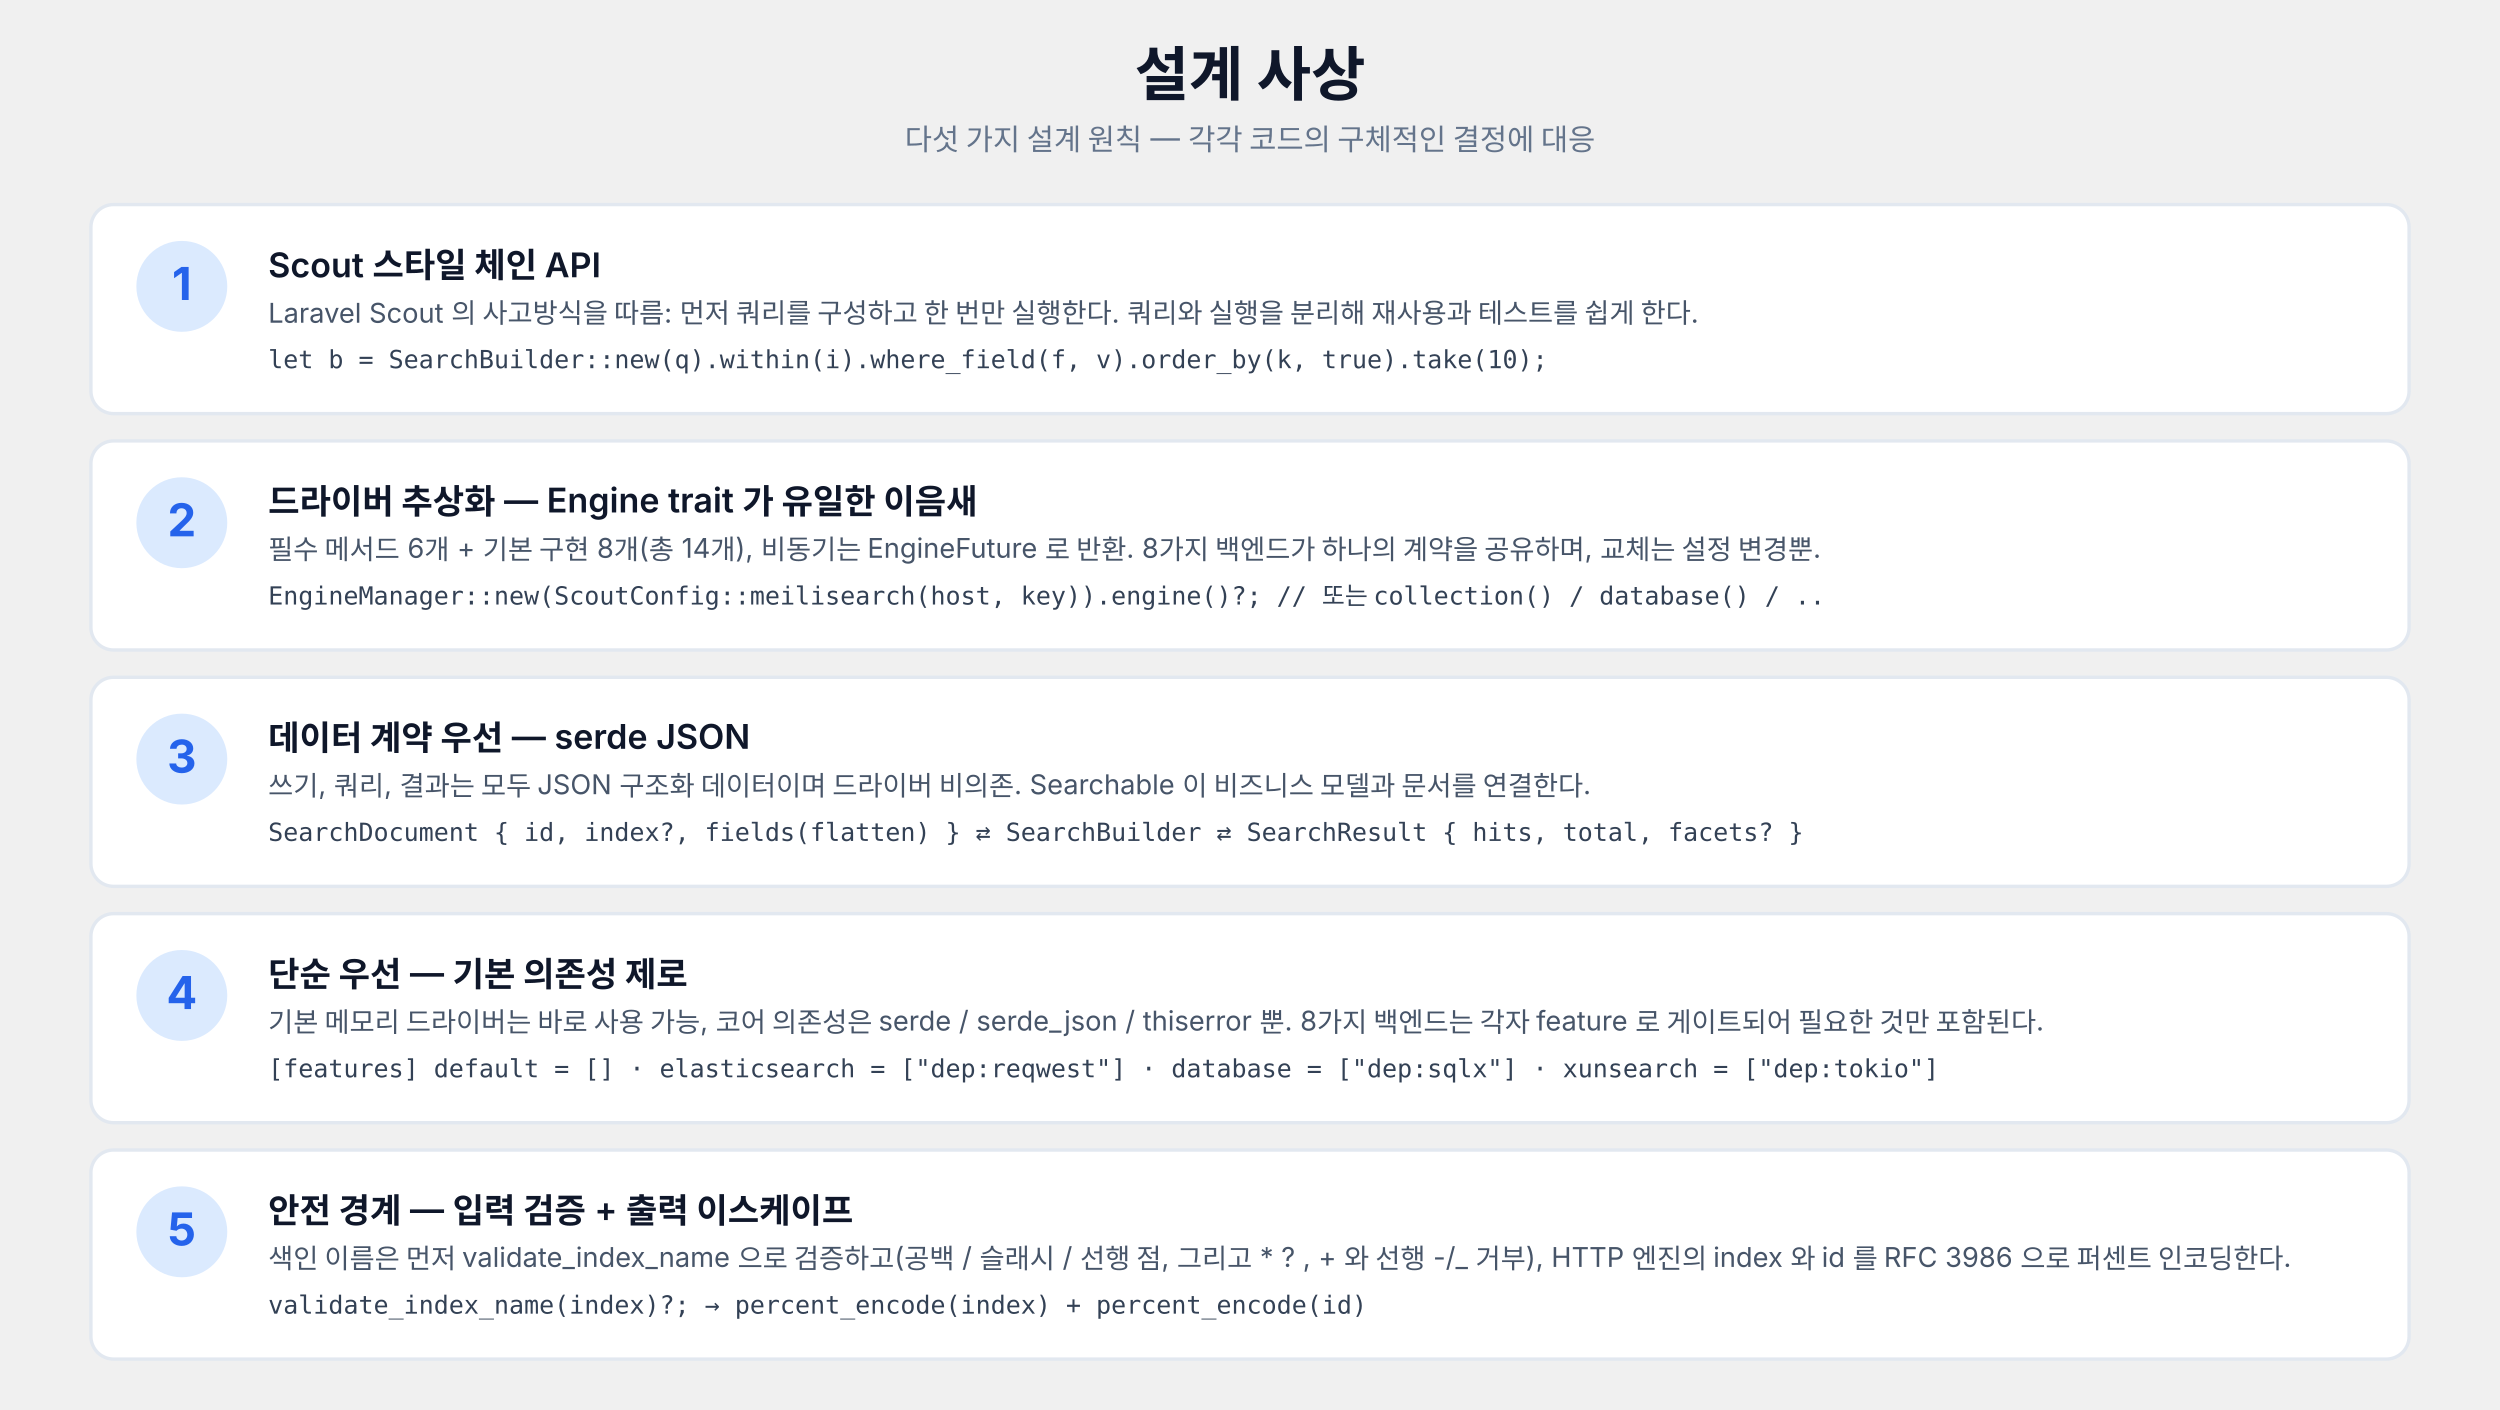
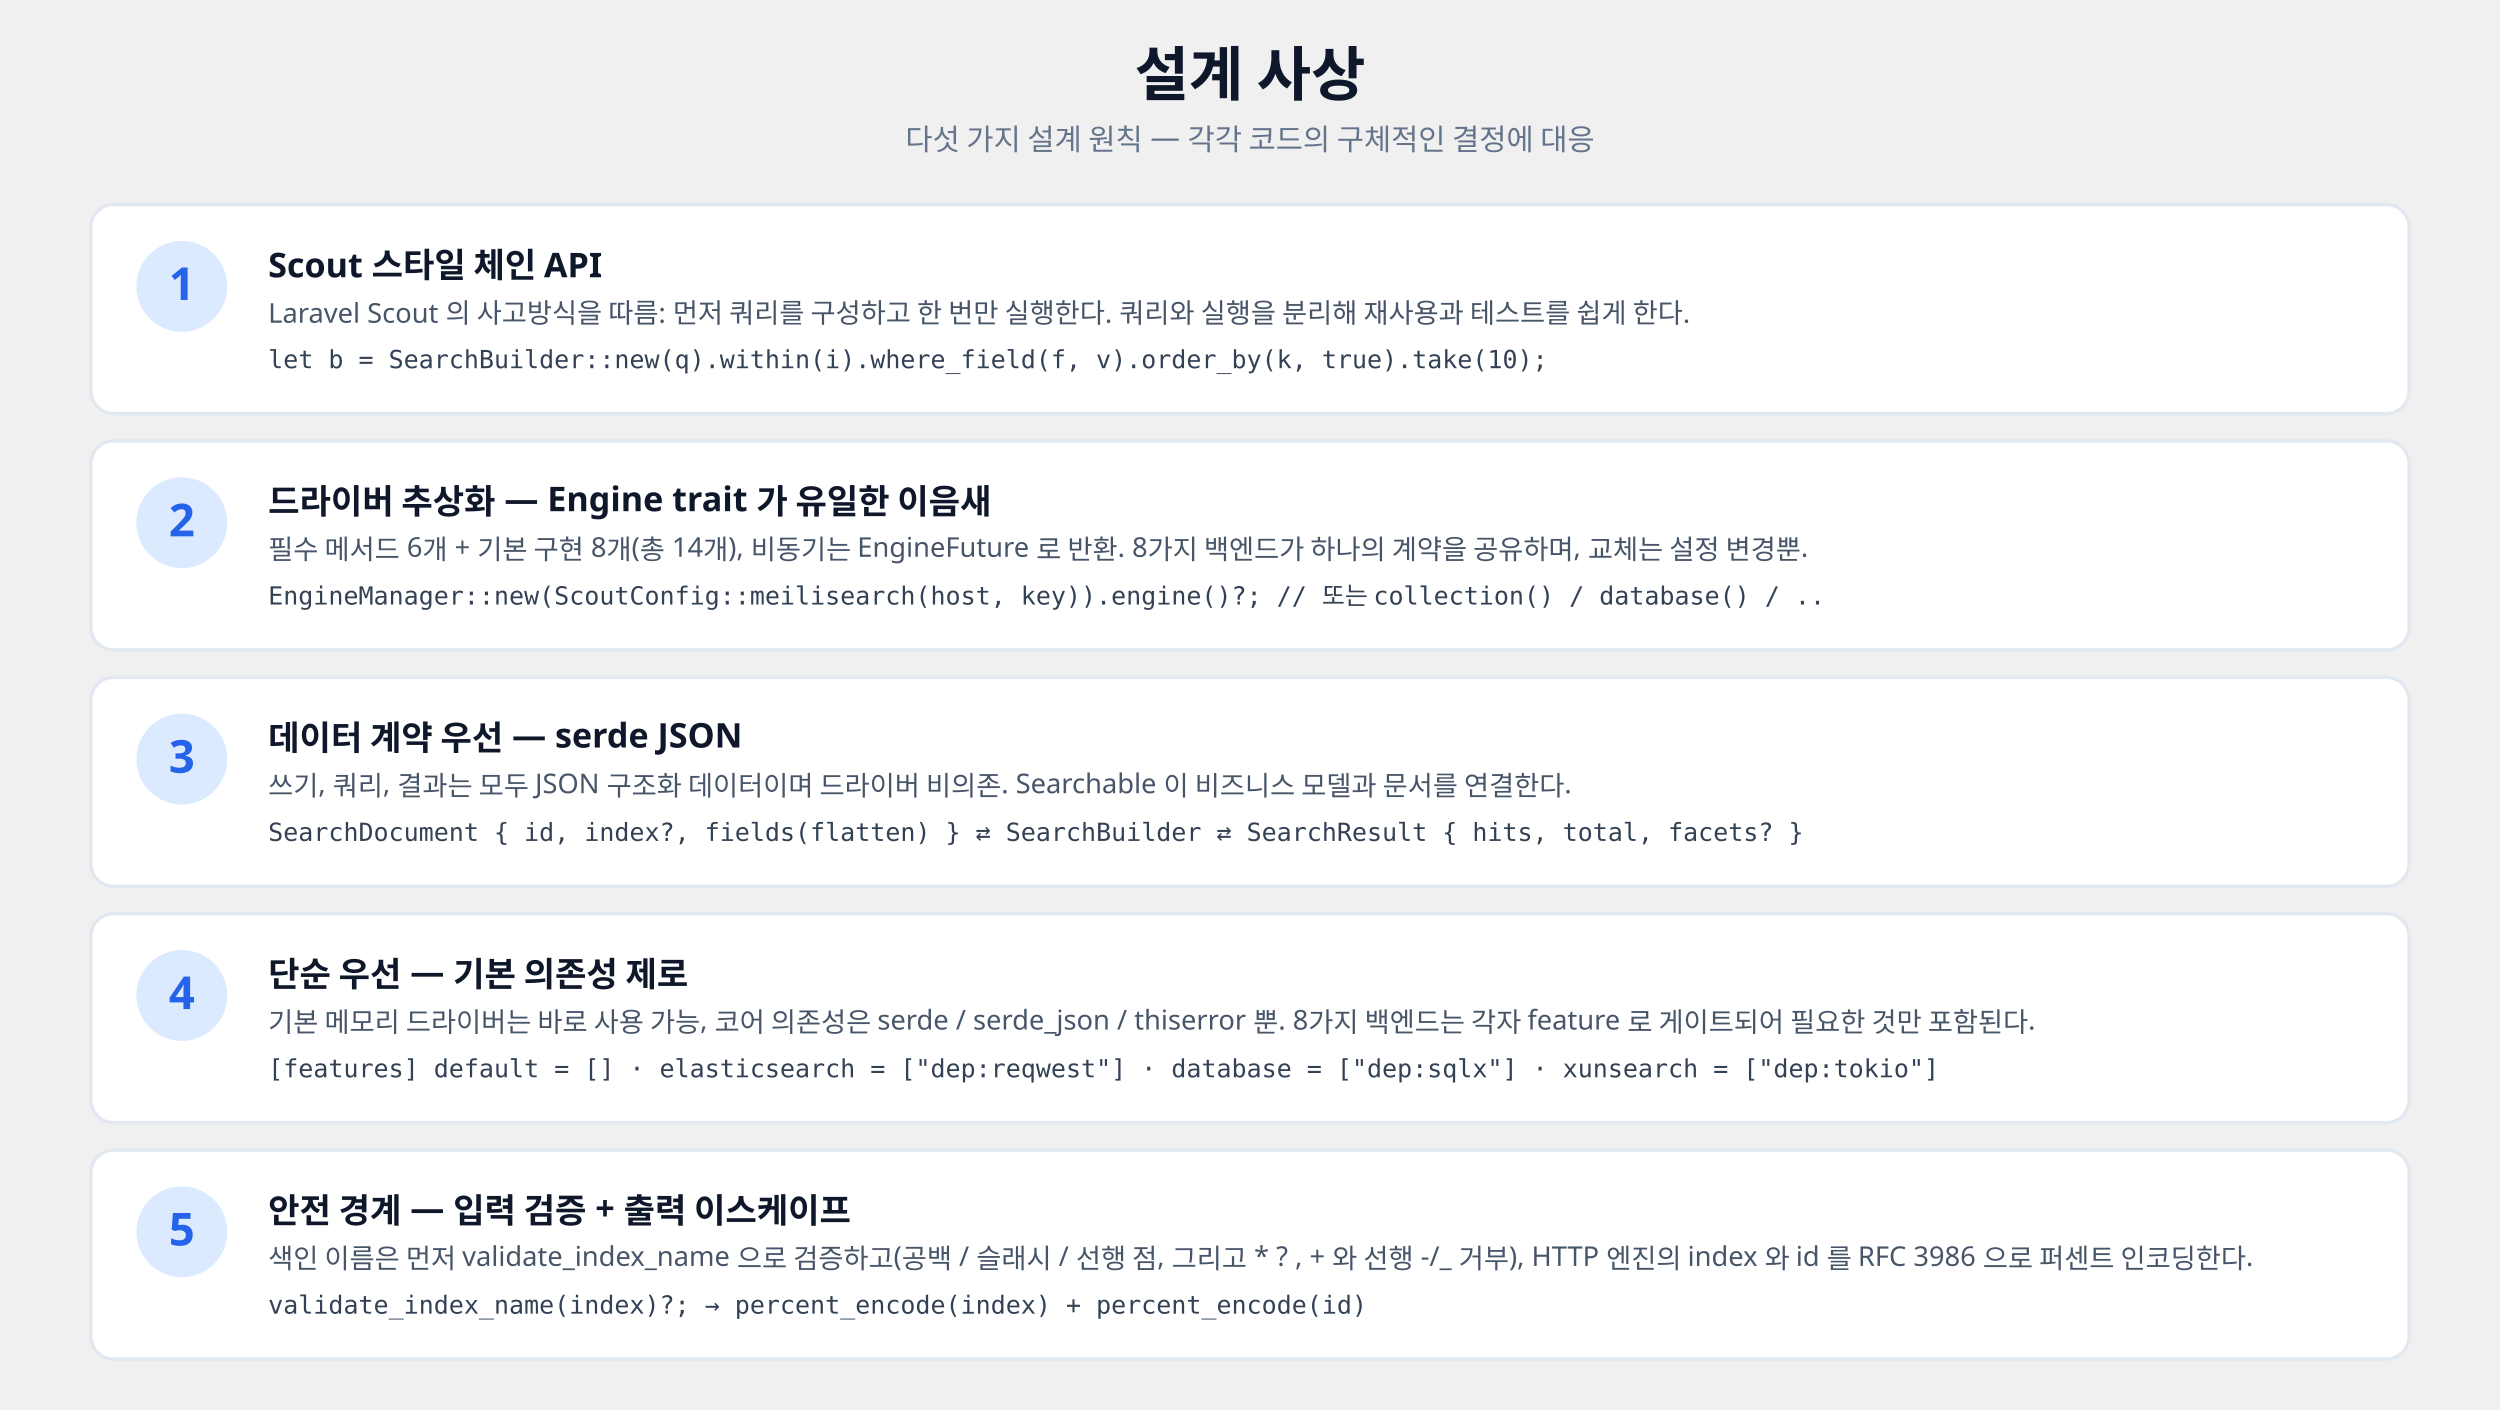
- <svg xmlns="http://www.w3.org/2000/svg" viewBox="0 0 1100 620" font-family="system-ui, -apple-system, 'Segoe UI', sans-serif">
+ <svg xmlns="http://www.w3.org/2000/svg" viewBox="0 0 1100 620" font-family="system-ui, sans-serif">
  <defs>
    <style>
      .title { font-size: 26px; font-weight: 700; fill: #0f172a; }
      .sub   { font-size: 13px; fill: #64748b; }
      .card  { fill: #ffffff; stroke: #e2e8f0; stroke-width: 1.5; rx: 10; }
      .num   { font-size: 20px; font-weight: 700; fill: #2563eb; }
      .name  { font-size: 15px; font-weight: 600; fill: #0f172a; }
      .desc  { font-size: 12px; fill: #475569; }
-       .code  { font-size: 11px; fill: #334155; font-family: ui-monospace, SFMono-Regular, Menlo, monospace; }
+       .code  { font-size: 11px; fill: #334155; font-family: ui-monospace, monospace; }
      .rule  { fill: #dbeafe; }
    </style>
  </defs>
  <text x="550" y="42" text-anchor="middle" class="title">설계 사상</text>
  <text x="550" y="66" text-anchor="middle" class="sub">다섯 가지 설계 원칙 — 각각 코드의 구체적인 결정에 대응</text>
  <rect x="40" y="90" width="1020" height="92" class="card" />
  <rect x="60" y="106" width="40" height="40" rx="20" class="rule" />
  <text x="80" y="132" text-anchor="middle" class="num">1</text>
  <text x="118" y="122" class="name">Scout 스타일 체인 API</text>
  <text x="118" y="142" class="desc">Laravel Scout 의 사고방식을 따름: 먼저 쿼리를 구성하고 한 번만 실행한다. 쿼리와 실행을 분리해 재사용과 테스트를 쉽게 한다.</text>
  <text x="118" y="162" class="code">let b = SearchBuilder::new(q).within(i).where_field(f, v).order_by(k, true).take(10);</text>
  <rect x="40" y="194" width="1020" height="92" class="card" />
  <rect x="60" y="210" width="40" height="40" rx="20" class="rule" />
  <text x="80" y="236" text-anchor="middle" class="num">2</text>
  <text x="118" y="226" class="name">드라이버 추상화 — Engine trait 가 유일한 이음새</text>
  <text x="118" y="246" class="desc">필수 메서드 6개 + 기본 구현 8개(총 14개), 비동기는 EngineFuture 로 반환. 8가지 백엔드가 하나의 계약을 공유하며, 교체는 설정 변경뿐.</text>
  <text x="118" y="266" class="code">EngineManager::new(ScoutConfig::meilisearch(host, key)).engine()?;  // 또는 collection() / database() / ..</text>
  <rect x="40" y="298" width="1020" height="92" class="card" />
  <rect x="60" y="314" width="40" height="40" rx="20" class="rule" />
  <text x="80" y="340" text-anchor="middle" class="num">3</text>
  <text x="118" y="330" class="name">데이터 계약 우선 — serde JSON</text>
  <text x="118" y="350" class="desc">쓰기, 쿼리, 결과는 모두 JSON 구조화 데이터이며 드라이버 비의존. Searchable 이 비즈니스 모델과 문서를 연결한다.</text>
  <text x="118" y="370" class="code">SearchDocument { id, index?, fields(flatten) } ⇄ SearchBuilder ⇄ SearchResult { hits, total, facets? }</text>
  <rect x="40" y="402" width="1020" height="92" class="card" />
  <rect x="60" y="418" width="40" height="40" rx="20" class="rule" />
  <text x="80" y="444" text-anchor="middle" class="num">4</text>
  <text x="118" y="434" class="name">단순 우선 — 기본 의존성 제로</text>
  <text x="118" y="454" class="desc">기본 메모리 드라이버는 바로 사용 가능, 코어 의존성은 serde / serde_json / thiserror 뿐. 8가지 백엔드는 각자 feature 로 게이트되어 필요한 것만 포함된다.</text>
  <text x="118" y="474" class="code">[features] default = [] · elasticsearch = ["dep:reqwest"] · database = ["dep:sqlx"] · xunsearch = ["dep:tokio"]</text>
  <rect x="40" y="506" width="1020" height="92" class="card" />
  <rect x="60" y="522" width="40" height="40" rx="20" class="rule" />
  <text x="80" y="548" text-anchor="middle" class="num">5</text>
  <text x="118" y="538" class="name">안전 경계 — 입력 검증 + 출력 이스케이프</text>
  <text x="118" y="558" class="desc">색인 이름은 먼저 validate_index_name 으로 검증하고(공백 / 슬래시 / 선행 점, 그리고 * ? , + 와 선행 -/_ 거부), HTTP 엔진의 index 와 id 를 RFC 3986 으로 퍼센트 인코딩한다.</text>
  <text x="118" y="578" class="code">validate_index_name(index)?;  →  percent_encode(index) + percent_encode(id)</text>
</svg>
